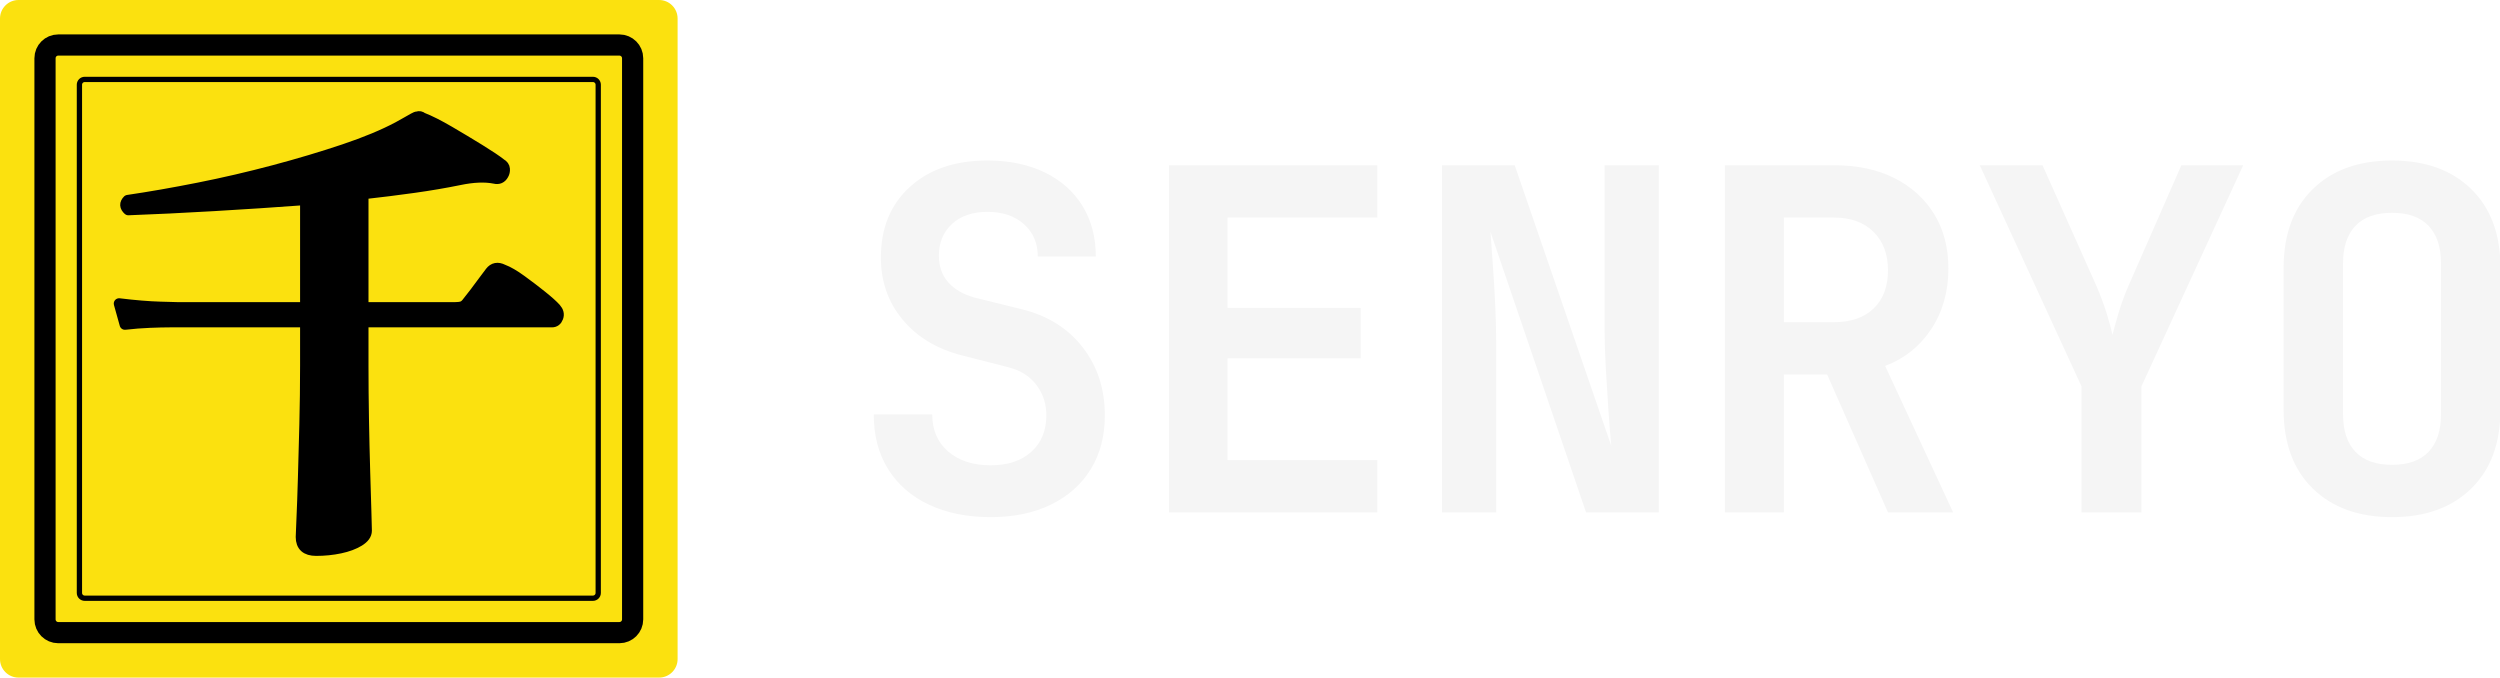
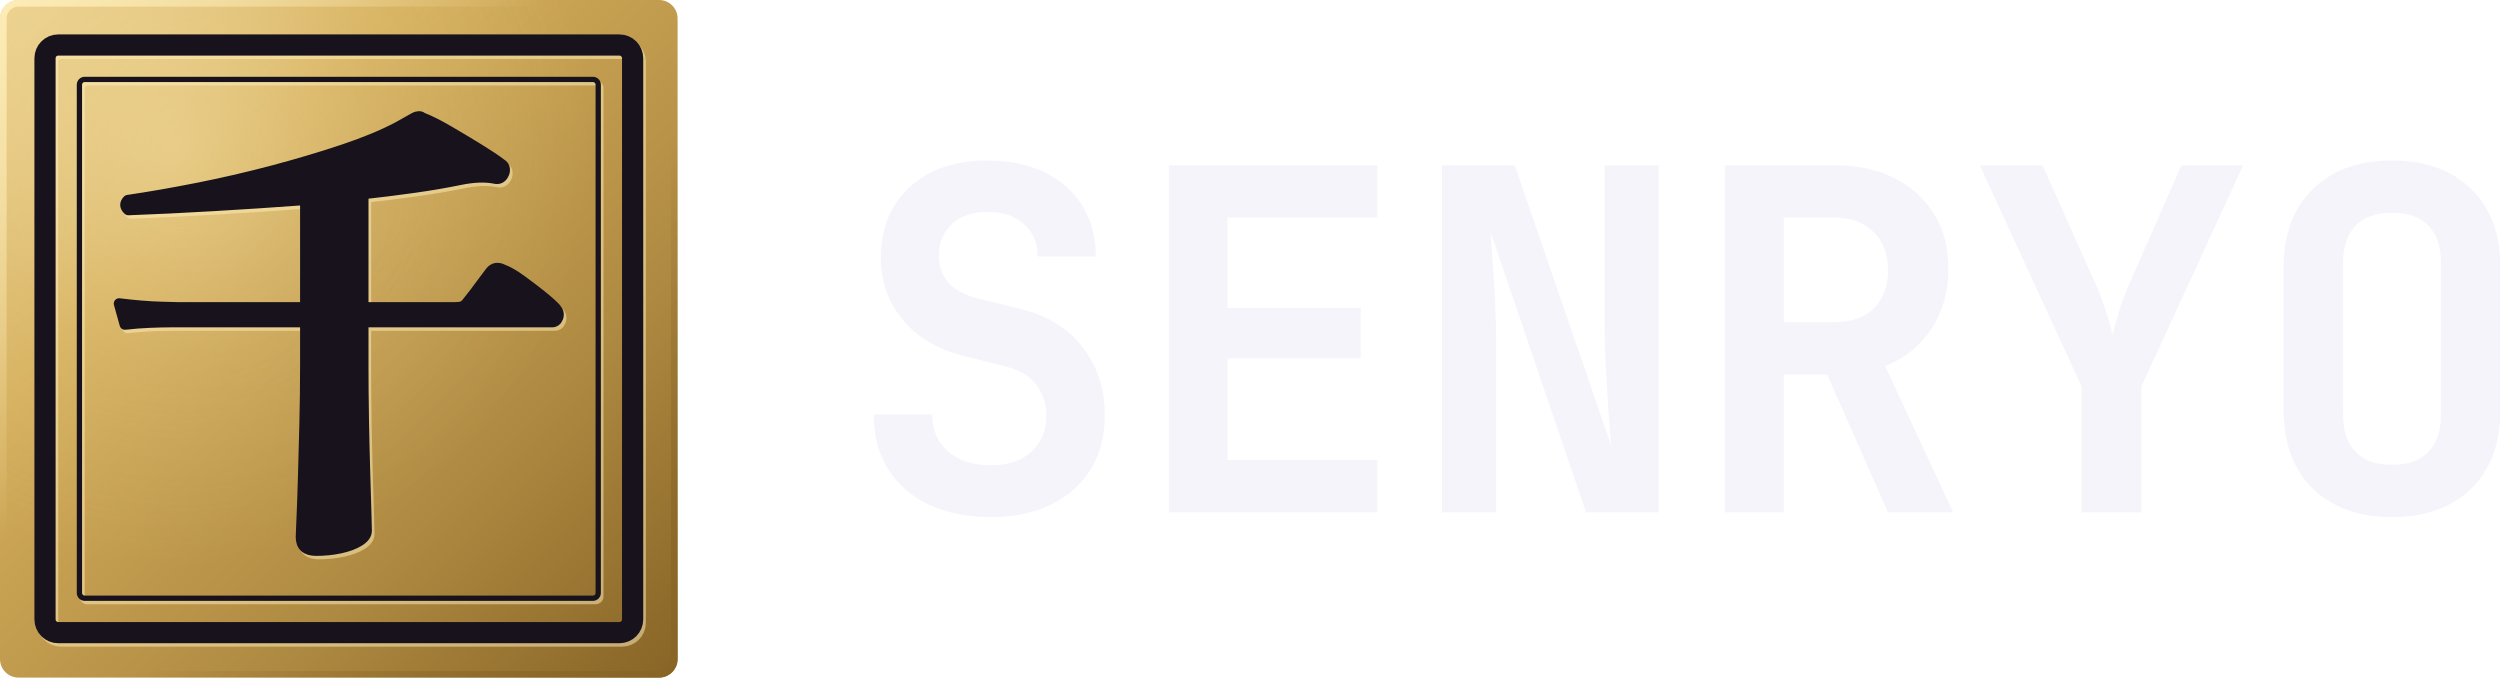
<svg xmlns="http://www.w3.org/2000/svg" viewBox="0 0 701 190" width="701" height="190" role="img" aria-label="Senryo 千両">
+   <defs>
+     <linearGradient id="senryo-leaf" x1="0" y1="0" x2="1" y2="1">
+       <stop offset="0" stop-color="#EACF8C" />
+       <stop offset="0.3" stop-color="#D4AE5B" />
+       <stop offset="0.7" stop-color="#AE8941" />
+       <stop offset="1" stop-color="#886426" />
+     </linearGradient>
+     <radialGradient id="senryo-leaf-sheen" cx=".26" cy=".22" r=".62">
+       <stop offset="0" stop-color="#FFF0BC" stop-opacity=".4" />
+       <stop offset=".5" stop-color="#FFF0BC" stop-opacity=".13" />
+       <stop offset="1" stop-color="#FFF0BC" stop-opacity="0" />
+     </radialGradient>
+     <linearGradient id="senryo-leaf-bevel" x1="0" y1="0" x2="1" y2="1">
+       <stop offset="0" stop-color="#FFF0BC" stop-opacity="0.85" />
+       <stop offset="0.4" stop-color="#FFF0BC" stop-opacity="0" />
+       <stop offset="0.6" stop-color="#886426" stop-opacity="0" />
+       <stop offset="1" stop-color="#886426" stop-opacity="0.85" />
+     </linearGradient>
+   </defs>
  <g transform="translate(0.00 0.00)">
-     <rect width="190.0" height="190.0" rx="5.20" fill="#fbe10f" />
-     <rect x="12.62" y="12.62" width="164.77" height="164.77" rx="3.71" fill="none" stroke="#000000" stroke-width="5.94" />
-     <rect x="22.27" y="22.27" width="145.47" height="145.47" rx="1.48" fill="none" stroke="#000000" stroke-width="1.48" />
-     <path transform="translate(26.73 144.58) scale(0.13605)" fill="#000000" stroke="#000000" stroke-width="22" stroke-linejoin="round" d="M455.0 72Q424.0 72 424.0 44Q424.0 40 425.5 7.0Q427.0 -26 428.5 -77.0Q430.0 -128 431.5 -188.5Q433.0 -249 433.0 -309V-399H170.0Q170.0 -399 153.5 -399.0Q137.0 -399 112.0 -398.0Q87.0 -397 61.0 -394L49.0 -437Q98.0 -431 134.0 -430.0Q170.0 -429 170.0 -429H433.0V-651Q338.0 -644 243.5 -638.5Q149.0 -633 68.0 -630Q57.0 -640 67.0 -650Q135.0 -660 213.0 -675.5Q291.0 -691 368.0 -711.5Q445.0 -732 512.0 -754.5Q579.0 -777 624.0 -801Q633.0 -806 641.0 -810.5Q649.0 -815 656.0 -819Q661.0 -822 664.0 -822Q669.0 -824 674.0 -820Q697.0 -811 729.5 -792.0Q762.0 -773 792.0 -754.5Q822.0 -736 836.0 -725Q843.0 -721 843.5 -714.5Q844.0 -708 841.0 -703Q835.0 -692 823.0 -695Q793.0 -701 750.0 -692Q706.0 -683 656.0 -676.0Q606.0 -669 552.0 -663V-429H741.0Q751.0 -429 756.5 -431.0Q762.0 -433 767.0 -440Q772.0 -446 781.5 -458.5Q791.0 -471 800.5 -484.0Q810.0 -497 814.0 -502Q824.0 -515 840.0 -507Q856.0 -501 878.0 -485.0Q900.0 -469 920.0 -453.0Q940.0 -437 949.0 -427Q957.0 -418 953.5 -408.5Q950.0 -399 941.0 -399H552.0V-309Q552.0 -256 553.0 -198.5Q554.0 -141 555.5 -91.0Q557.0 -41 558.0 -7.5Q559.0 26 559.0 31Q559.0 43 543.5 52.5Q528.0 62 504.5 67.0Q481.0 72 455.0 72Z" />
+     <rect width="190.0" height="190.0" rx="5.20" fill="url(#senryo-leaf)" />
+     <rect width="190.0" height="190.0" rx="5.20" fill="url(#senryo-leaf-sheen)" />
+     <rect x="0.93" y="0.93" width="188.14" height="188.14" rx="4.27" fill="none" stroke="url(#senryo-leaf-bevel)" stroke-width="1.86" />
+     <g transform="translate(0.74 0.96)" opacity="0.5">
+       <rect x="12.62" y="12.62" width="164.77" height="164.77" rx="3.71" fill="none" stroke="#FFF0BC" stroke-width="5.94" />
+       <rect x="22.27" y="22.27" width="145.47" height="145.47" rx="1.48" fill="none" stroke="#FFF0BC" stroke-width="1.48" />
+       <path transform="translate(26.73 144.58) scale(0.13605)" fill="#FFF0BC" stroke="#FFF0BC" stroke-width="22" stroke-linejoin="round" d="M455.0 72Q424.0 72 424.0 44Q424.0 40 425.5 7.0Q427.0 -26 428.5 -77.0Q430.0 -128 431.5 -188.5Q433.0 -249 433.0 -309V-399H170.0Q170.0 -399 153.5 -399.0Q137.0 -399 112.0 -398.0Q87.0 -397 61.0 -394L49.0 -437Q98.0 -431 134.0 -430.0Q170.0 -429 170.0 -429H433.0V-651Q338.0 -644 243.5 -638.5Q149.0 -633 68.0 -630Q57.0 -640 67.0 -650Q135.0 -660 213.0 -675.5Q291.0 -691 368.0 -711.5Q445.0 -732 512.0 -754.5Q579.0 -777 624.0 -801Q633.0 -806 641.0 -810.5Q649.0 -815 656.0 -819Q661.0 -822 664.0 -822Q669.0 -824 674.0 -820Q697.0 -811 729.5 -792.0Q762.0 -773 792.0 -754.5Q822.0 -736 836.0 -725Q843.0 -721 843.5 -714.5Q844.0 -708 841.0 -703Q835.0 -692 823.0 -695Q793.0 -701 750.0 -692Q706.0 -683 656.0 -676.0Q606.0 -669 552.0 -663V-429H741.0Q751.0 -429 756.5 -431.0Q762.0 -433 767.0 -440Q772.0 -446 781.5 -458.5Q791.0 -471 800.5 -484.0Q810.0 -497 814.0 -502Q824.0 -515 840.0 -507Q856.0 -501 878.0 -485.0Q900.0 -469 920.0 -453.0Q940.0 -437 949.0 -427Q957.0 -418 953.5 -408.5Q950.0 -399 941.0 -399H552.0V-309Q552.0 -256 553.0 -198.5Q554.0 -141 555.5 -91.0Q557.0 -41 558.0 -7.5Q559.0 26 559.0 31Q559.0 43 543.5 52.5Q528.0 62 504.5 67.0Q481.0 72 455.0 72Z" />
+     </g>
+     <rect x="12.62" y="12.62" width="164.77" height="164.77" rx="3.71" fill="none" stroke="#17121B" stroke-width="5.94" />
+     <rect x="22.27" y="22.27" width="145.47" height="145.47" rx="1.48" fill="none" stroke="#17121B" stroke-width="1.48" />
+     <path transform="translate(26.73 144.58) scale(0.13605)" fill="#17121B" stroke="#17121B" stroke-width="22" stroke-linejoin="round" d="M455.0 72Q424.0 72 424.0 44Q424.0 40 425.5 7.0Q427.0 -26 428.5 -77.0Q430.0 -128 431.5 -188.5Q433.0 -249 433.0 -309V-399H170.0Q170.0 -399 153.5 -399.0Q137.0 -399 112.0 -398.0Q87.0 -397 61.0 -394L49.0 -437Q98.0 -431 134.0 -430.0Q170.0 -429 170.0 -429H433.0V-651Q338.0 -644 243.5 -638.5Q149.0 -633 68.0 -630Q57.0 -640 67.0 -650Q135.0 -660 213.0 -675.5Q291.0 -691 368.0 -711.5Q445.0 -732 512.0 -754.5Q579.0 -777 624.0 -801Q633.0 -806 641.0 -810.5Q649.0 -815 656.0 -819Q661.0 -822 664.0 -822Q669.0 -824 674.0 -820Q697.0 -811 729.5 -792.0Q762.0 -773 792.0 -754.5Q822.0 -736 836.0 -725Q843.0 -721 843.5 -714.5Q844.0 -708 841.0 -703Q835.0 -692 823.0 -695Q793.0 -701 750.0 -692Q706.0 -683 656.0 -676.0Q606.0 -669 552.0 -663V-429H741.0Q751.0 -429 756.5 -431.0Q762.0 -433 767.0 -440Q772.0 -446 781.5 -458.5Q791.0 -471 800.5 -484.0Q810.0 -497 814.0 -502Q824.0 -515 840.0 -507Q856.0 -501 878.0 -485.0Q900.0 -469 920.0 -453.0Q940.0 -437 949.0 -427Q957.0 -418 953.5 -408.5Q950.0 -399 941.0 -399H552.0V-309Q552.0 -256 553.0 -198.5Q554.0 -141 555.5 -91.0Q557.0 -41 558.0 -7.5Q559.0 26 559.0 31Q559.0 43 543.5 52.5Q528.0 62 504.5 67.0Q481.0 72 455.0 72Z" />
  </g>
-   <path transform="translate(237.40 143.67) scale(0.13333)" fill="#f5f5f5" d="M303.0 10Q229.0 10 173.5 -16.0Q118.0 -42 87.5 -90.5Q57.0 -139 57.0 -206H180.0Q180.0 -157 213.5 -128.0Q247.0 -99 303.0 -99Q357.0 -99 388.5 -127.5Q420.0 -156 420.0 -204Q420.0 -240 399.5 -267.5Q379.0 -295 341.0 -305L243.0 -330Q164.0 -350 118.0 -405.0Q72.0 -460 72.0 -536Q72.0 -629 133.0 -684.5Q194.0 -740 296.0 -740Q365.0 -740 416.5 -715.0Q468.0 -690 496.0 -644.5Q524.0 -599 524.0 -538H402.0Q402.0 -580 373.0 -606.0Q344.0 -632 296.0 -632Q249.0 -632 221.5 -606.5Q194.0 -581 194.0 -540Q194.0 -506 213.5 -484.0Q233.0 -462 268.0 -452L369.0 -427Q450.0 -407 496.5 -347.0Q543.0 -287 543.0 -204Q543.0 -139 513.5 -91.0Q484.0 -43 430.0 -16.5Q376.0 10 303.0 10ZM678.0 0V-730H1116.0V-620H801.0V-430H1081.0V-324H801.0V-110H1116.0V0ZM1252.0 0V-730H1405.0L1608.0 -140Q1605.0 -172 1602.0 -215.5Q1599.0 -259 1596.5 -304.0Q1594.0 -349 1594.0 -384V-730H1708.0V0H1555.0L1354.0 -590Q1356.0 -561 1359.0 -520.0Q1362.0 -479 1364.0 -436.0Q1366.0 -393 1366.0 -357V0ZM1847.0 0V-730H2077.0Q2150.0 -730 2203.5 -703.0Q2257.0 -676 2287.0 -627.5Q2317.0 -579 2317.0 -513Q2317.0 -440 2281.0 -385.5Q2245.0 -331 2184.0 -308L2327.0 0H2190.0L2062.0 -290H1971.0V0ZM1971.0 -400H2077.0Q2130.0 -400 2160.0 -429.0Q2190.0 -458 2190.0 -509Q2190.0 -560 2159.5 -590.0Q2129.0 -620 2077.0 -620H1971.0ZM2597.0 0V-265L2383.0 -730H2515.0L2628.0 -477Q2641.0 -447 2650.0 -418.0Q2659.0 -389 2662.0 -373Q2666.0 -389 2674.5 -418.0Q2683.0 -447 2696.0 -477L2807.0 -730H2937.0L2723.0 -265V0ZM3250.0 10Q3145.0 10 3083.5 -50.0Q3022.0 -110 3022.0 -216V-514Q3022.0 -620 3083.5 -680.0Q3145.0 -740 3250.0 -740Q3355.0 -740 3416.5 -680.0Q3478.0 -620 3478.0 -515V-216Q3478.0 -110 3416.5 -50.0Q3355.0 10 3250.0 10ZM3250.0 -100Q3301.0 -100 3327.0 -127.5Q3353.0 -155 3353.0 -206V-524Q3353.0 -575 3327.0 -602.5Q3301.0 -630 3250.0 -630Q3199.0 -630 3173.0 -602.5Q3147.0 -575 3147.0 -524V-206Q3147.0 -155 3173.0 -127.5Q3199.0 -100 3250.0 -100Z" />
+   <path transform="translate(237.40 143.67) scale(0.13333)" fill="#F5F4FA" d="M303.0 10Q229.0 10 173.5 -16.0Q118.0 -42 87.5 -90.5Q57.0 -139 57.0 -206H180.0Q180.0 -157 213.5 -128.0Q247.0 -99 303.0 -99Q357.0 -99 388.5 -127.5Q420.0 -156 420.0 -204Q420.0 -240 399.5 -267.5Q379.0 -295 341.0 -305L243.0 -330Q164.0 -350 118.0 -405.0Q72.0 -460 72.0 -536Q72.0 -629 133.0 -684.5Q194.0 -740 296.0 -740Q365.0 -740 416.5 -715.0Q468.0 -690 496.0 -644.5Q524.0 -599 524.0 -538H402.0Q402.0 -580 373.0 -606.0Q344.0 -632 296.0 -632Q249.0 -632 221.5 -606.5Q194.0 -581 194.0 -540Q194.0 -506 213.5 -484.0Q233.0 -462 268.0 -452L369.0 -427Q450.0 -407 496.5 -347.0Q543.0 -287 543.0 -204Q543.0 -139 513.5 -91.0Q484.0 -43 430.0 -16.5Q376.0 10 303.0 10ZM678.0 0V-730H1116.0V-620H801.0V-430H1081.0V-324H801.0V-110H1116.0V0ZM1252.0 0V-730H1405.0L1608.0 -140Q1605.0 -172 1602.0 -215.5Q1599.0 -259 1596.5 -304.0Q1594.0 -349 1594.0 -384V-730H1708.0V0H1555.0L1354.0 -590Q1356.0 -561 1359.0 -520.0Q1362.0 -479 1364.0 -436.0Q1366.0 -393 1366.0 -357V0ZM1847.0 0V-730H2077.0Q2150.0 -730 2203.5 -703.0Q2257.0 -676 2287.0 -627.5Q2317.0 -579 2317.0 -513Q2317.0 -440 2281.0 -385.5Q2245.0 -331 2184.0 -308L2327.0 0H2190.0L2062.0 -290H1971.0V0ZM1971.0 -400H2077.0Q2130.0 -400 2160.0 -429.0Q2190.0 -458 2190.0 -509Q2190.0 -560 2159.5 -590.0Q2129.0 -620 2077.0 -620H1971.0ZM2597.0 0V-265L2383.0 -730H2515.0L2628.0 -477Q2641.0 -447 2650.0 -418.0Q2659.0 -389 2662.0 -373Q2666.0 -389 2674.5 -418.0Q2683.0 -447 2696.0 -477L2807.0 -730H2937.0L2723.0 -265V0ZM3250.0 10Q3145.0 10 3083.5 -50.0Q3022.0 -110 3022.0 -216V-514Q3022.0 -620 3083.5 -680.0Q3145.0 -740 3250.0 -740Q3355.0 -740 3416.5 -680.0Q3478.0 -620 3478.0 -515V-216Q3478.0 -110 3416.5 -50.0Q3355.0 10 3250.0 10ZM3250.0 -100Q3301.0 -100 3327.0 -127.5Q3353.0 -155 3353.0 -206V-524Q3353.0 -575 3327.0 -602.5Q3301.0 -630 3250.0 -630Q3199.0 -630 3173.0 -602.5Q3147.0 -575 3147.0 -524V-206Q3147.0 -155 3173.0 -127.5Q3199.0 -100 3250.0 -100Z" />
</svg>
